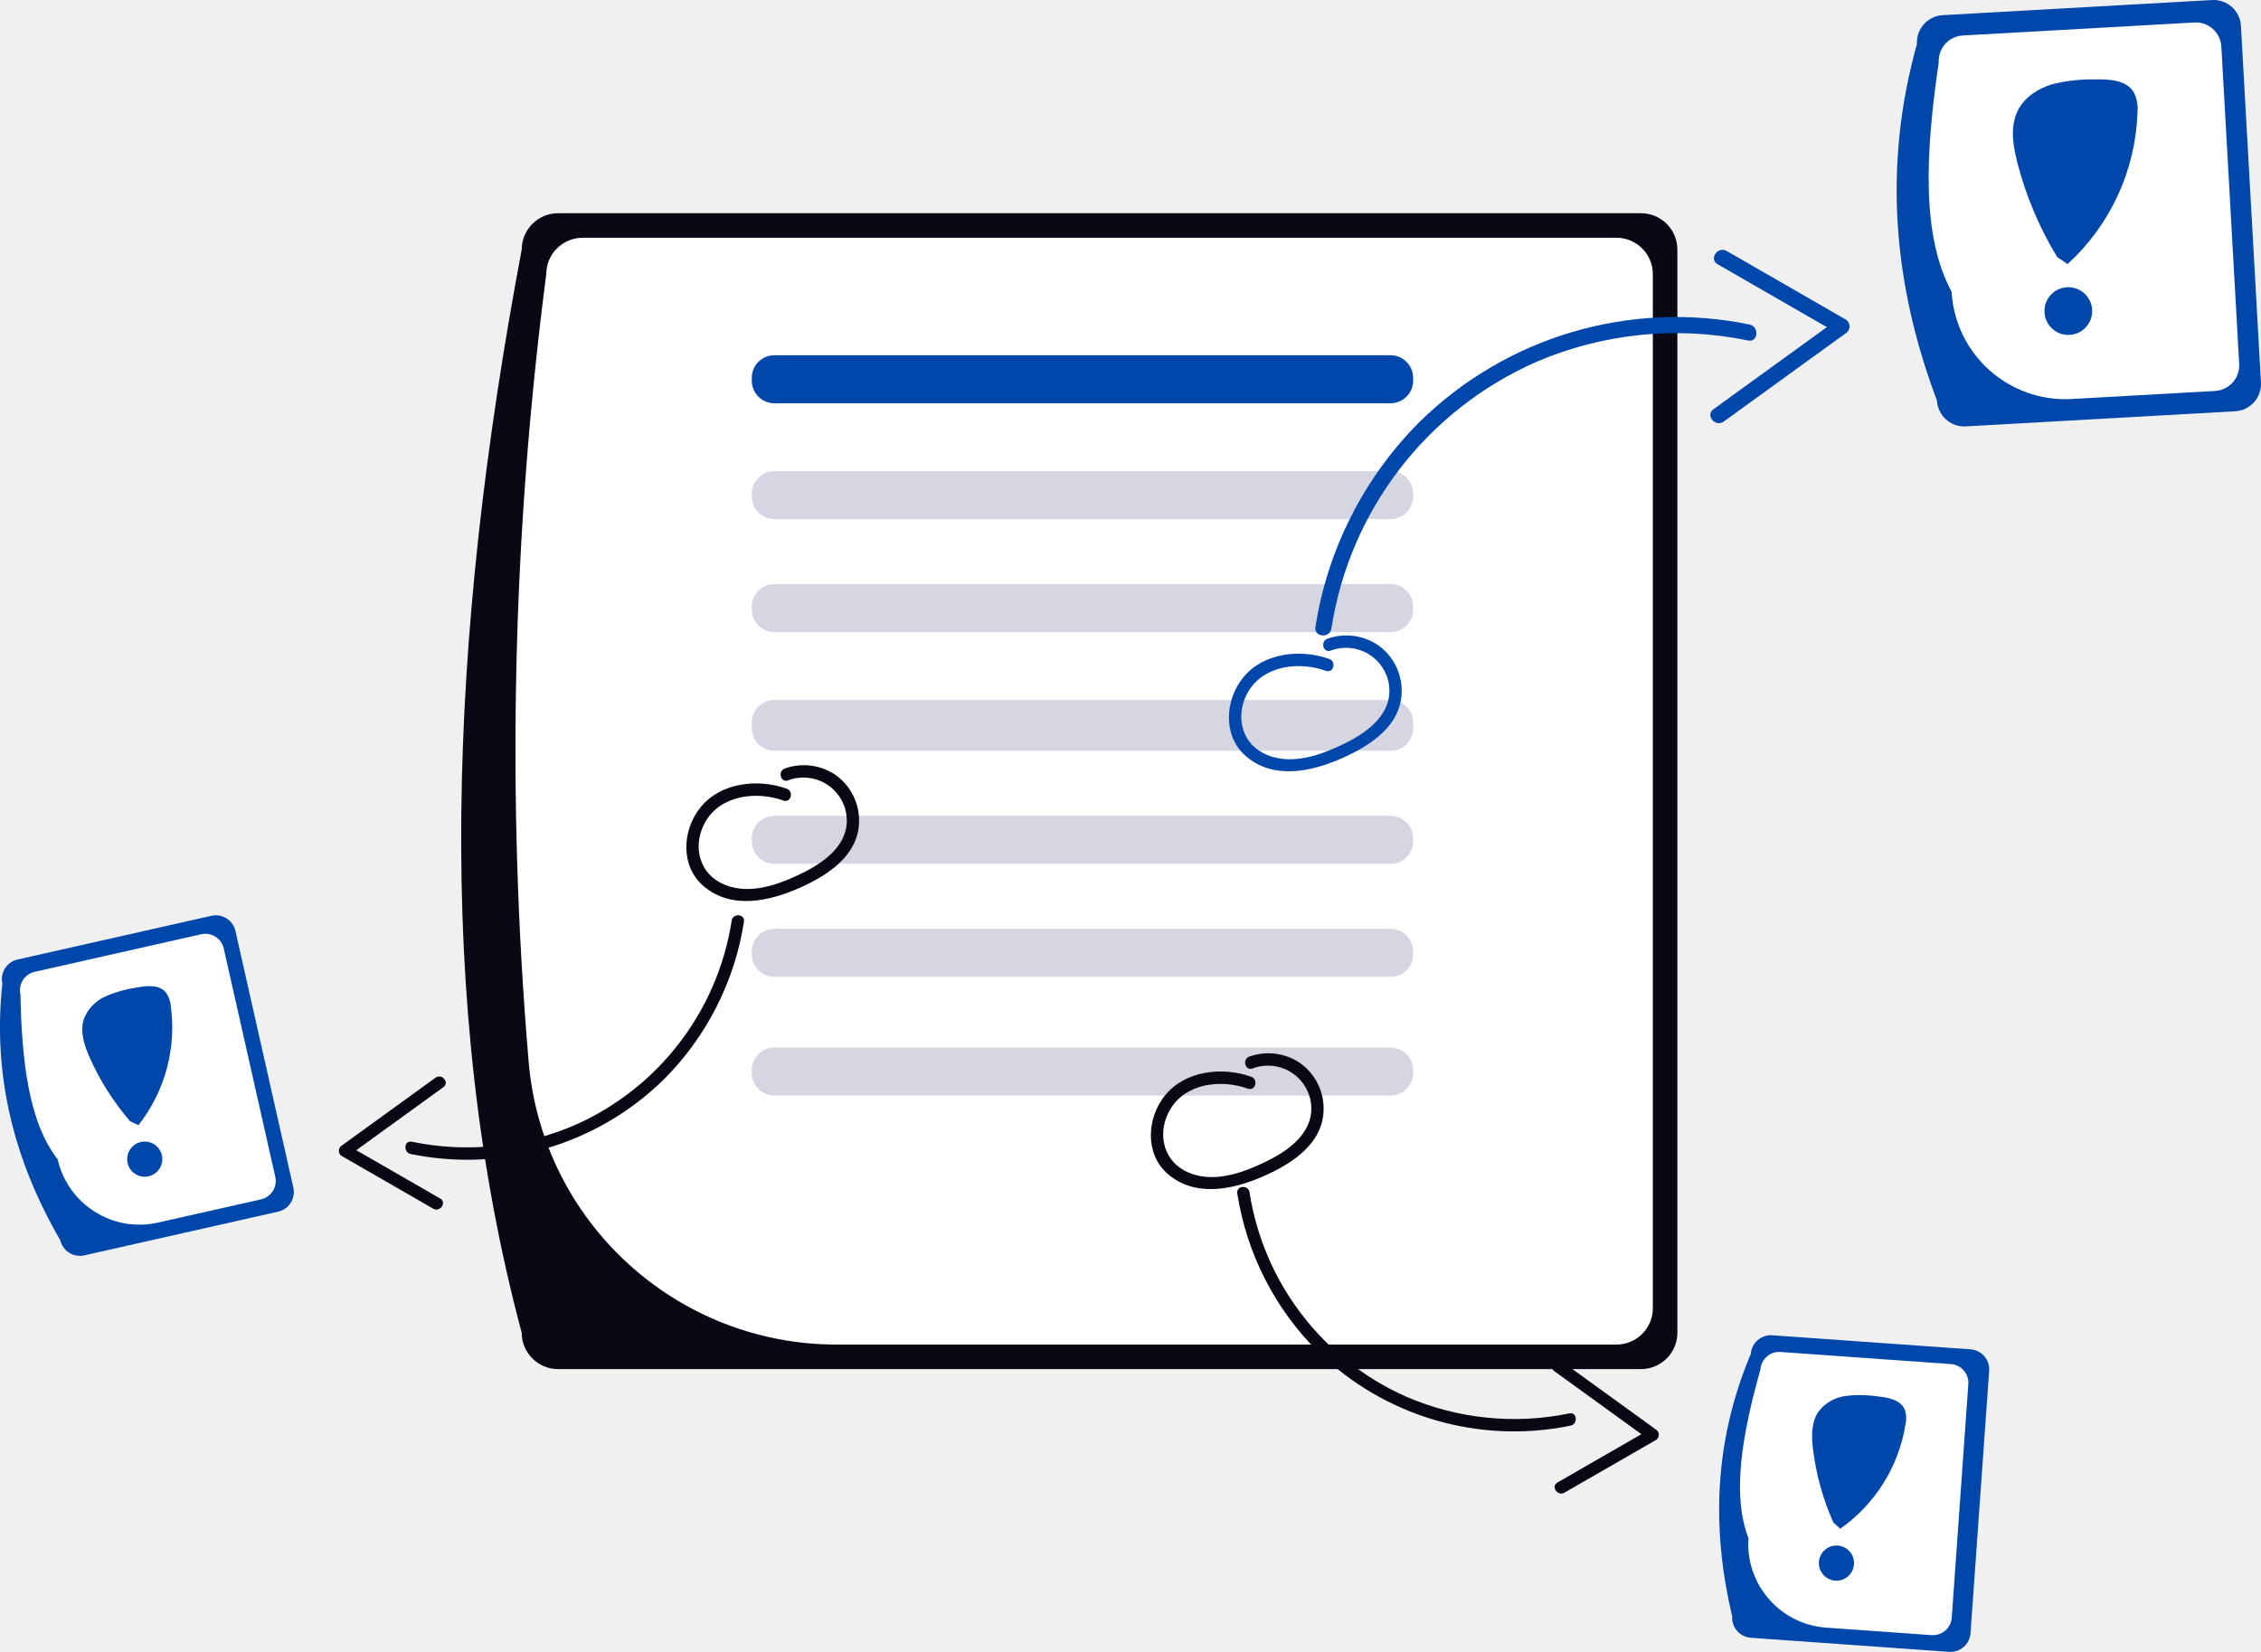
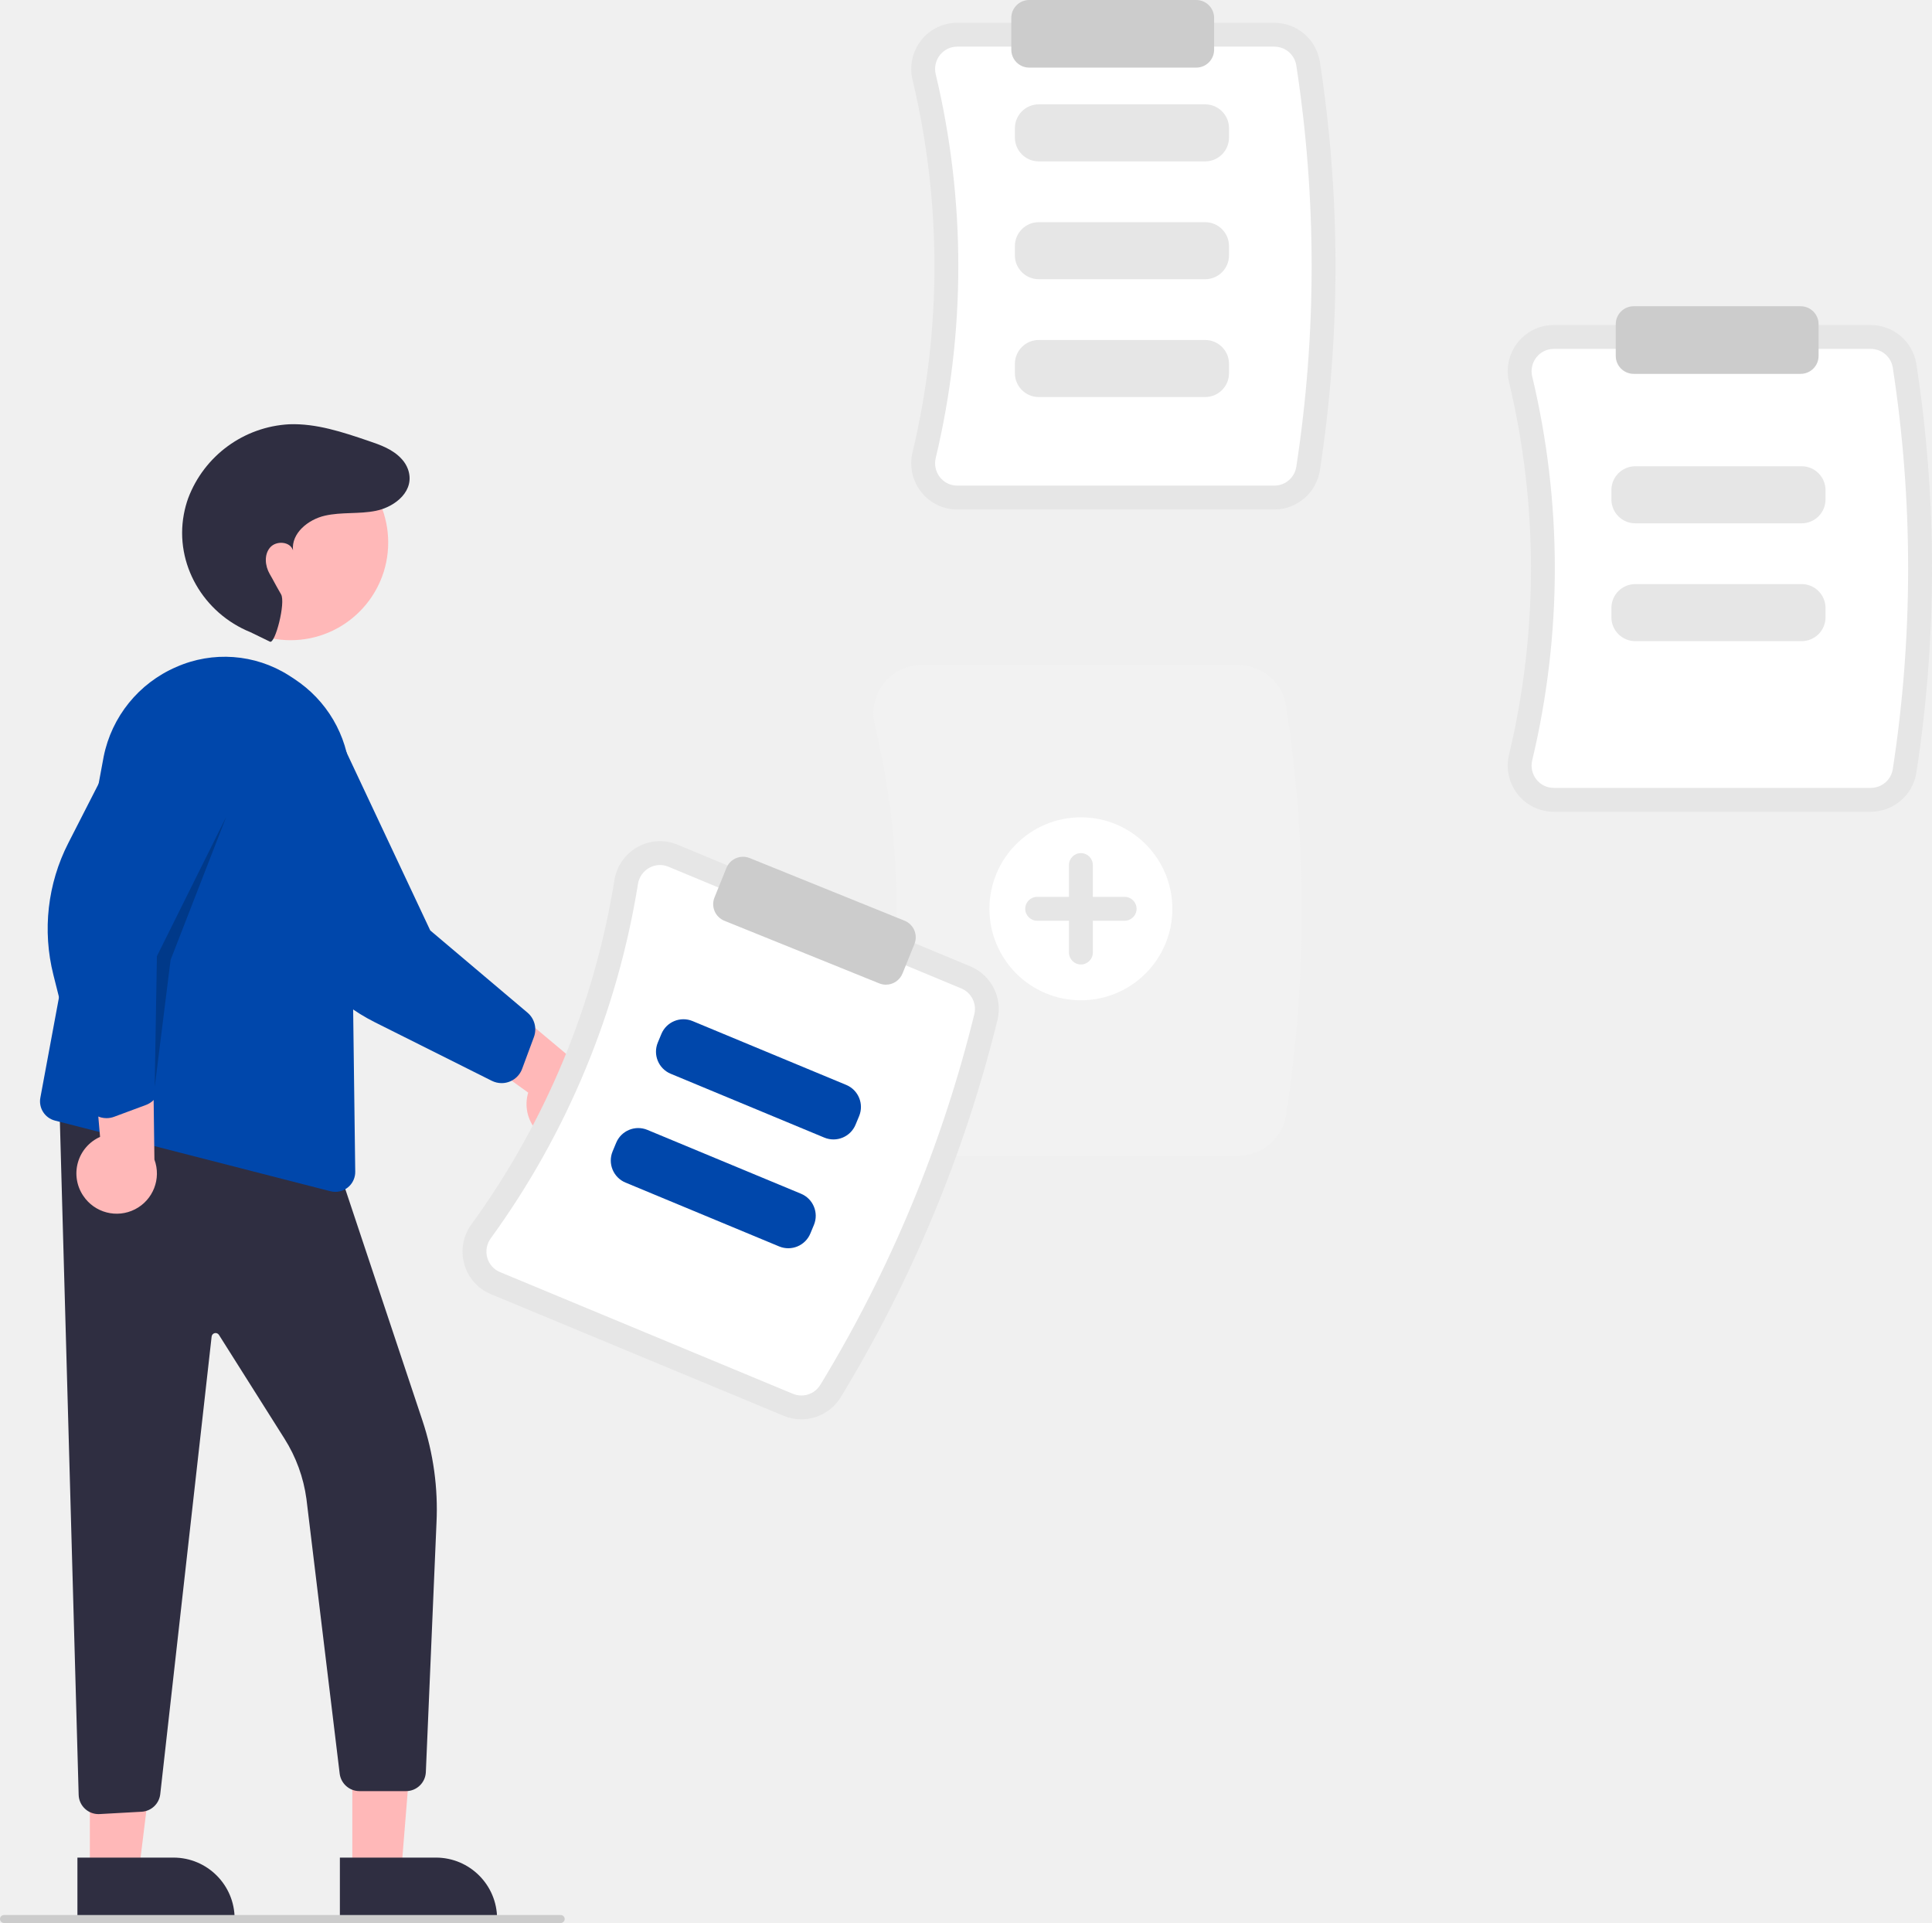
- <svg xmlns="http://www.w3.org/2000/svg" width="800" height="584.6" viewBox="0 0 800 584.6" role="img" artist="Katerina Limpitsouni" source="https://undraw.co/">
-   <g transform="translate(-555.995 -289.74)">
-     <g transform="translate(1227.079 289.74)">
-       <path d="M662.776,344.458c-15.511-41.126-19.159-83.117-7.089-126.253a9.664,9.664,0,0,1,9.1-10.18l95.349-5.354a9.665,9.665,0,0,1,10.179,9.1L777.4,338.022a9.664,9.664,0,0,1-9.1,10.18l-95.349,5.354a9.665,9.665,0,0,1-10.18-9.1Z" transform="translate(-648.5 -202.656)" fill="#0047AB" />
-       <path d="M664.411,303.432c-10.749-19.87-9.25-49.275-4.557-81.167a9.051,9.051,0,0,1,8.52-9.533l81.945-4.6a9.051,9.051,0,0,1,9.534,8.52L766.16,329a9.051,9.051,0,0,1-8.52,9.533l-50.763,2.85A40.317,40.317,0,0,1,664.411,303.432Z" transform="translate(-644.962 -200.175)" fill="#fff" />
-       <circle cx="8.443" cy="8.443" r="8.443" transform="translate(52.29 101.646)" fill="#0047AB" />
-       <path d="M719.563,226.547c-2.576-4.294-8.54-4.678-13.547-4.566a58.141,58.141,0,0,0-15.33,1.717c-4.944,1.47-9.653,4.478-12.04,9.049-2.933,5.619-1.9,12.43-.328,18.569a123.939,123.939,0,0,0,14.126,33.525l3.662,2.5a76.016,76.016,0,0,0,24.745-53.61,13.139,13.139,0,0,0-1.288-7.188Z" transform="translate(-635.645 -193.88)" fill="#0047AB" />
-     </g>
-     <path d="M341.6,647.809c-31-115.73-26-245.442,0-383.315a12.892,12.892,0,0,1,12.877-12.877H737.635a12.892,12.892,0,0,1,12.877,12.877V647.809a12.892,12.892,0,0,1-12.877,12.877H354.479A12.892,12.892,0,0,1,341.6,647.809Z" transform="translate(398.988 113.579)" fill="#090814" />
-     <path d="M338.056,549.166a1306.187,1306.187,0,0,1,6.232-278.7,12.892,12.892,0,0,1,12.877-12.877H722.946a12.877,12.877,0,0,1,12.877,12.877V636.407a12.877,12.877,0,0,1-12.877,12.877H447.08A109.349,109.349,0,0,1,338.056,549.166Z" transform="translate(404.988 116.295)" fill="#fff" />
-     <rect width="234" height="17" rx="8" transform="translate(821.995 415.454)" fill="#0047AB" />
-     <rect width="234" height="17" rx="8" transform="translate(821.995 456.454)" fill="#d6d6e3" />
-     <rect width="234" height="17" rx="8" transform="translate(821.995 496.454)" fill="#d6d6e3" />
-     <rect width="234" height="18" rx="8" transform="translate(821.995 537.454)" fill="#d6d6e3" />
-     <rect width="234" height="17" rx="8" transform="translate(821.995 578.454)" fill="#d6d6e3" />
-     <rect width="234" height="17" rx="8" transform="translate(821.995 618.454)" fill="#d6d6e3" />
-     <rect width="234" height="17" rx="8" transform="translate(821.995 660.454)" fill="#d6d6e3" />
-     <path d="M524.468,338.324c-10.191-3.641-23.389-2.221-30.541,6.654-6.406,7.949-7.175,20.606.976,27.7,9.922,8.636,23.664,5.459,34.5.587,9.914-4.458,20.826-11.646,20.673-23.845a19.735,19.735,0,0,0-8.355-15.977,20.005,20.005,0,0,0-17.921-2.269c-2.616.956-1.486,5.175,1.16,4.208a15.334,15.334,0,0,1,20.6,11.928C547.083,357.439,538.429,364,530.387,368c-8.823,4.384-20.052,8.579-29.5,3.542-8.079-4.309-9.557-14.135-5.078-21.682,5.553-9.356,18.055-10.7,27.495-7.323,2.649.946,3.79-3.268,1.16-4.208Z" transform="translate(501.865 184.614)" fill="#0047AB" />
-     <path d="M430.468,380.324c-10.191-3.641-23.389-2.221-30.541,6.655-6.406,7.949-7.174,20.606.976,27.7,9.922,8.636,23.664,5.459,34.5.587,9.914-4.458,20.826-11.646,20.673-23.845a19.735,19.735,0,0,0-8.355-15.977,20,20,0,0,0-17.921-2.269c-2.616.956-1.486,5.175,1.16,4.208a15.334,15.334,0,0,1,20.6,11.928c1.53,10.128-7.123,16.688-15.165,20.684-8.823,4.384-20.052,8.579-29.5,3.542-8.079-4.309-9.557-14.135-5.078-21.682,5.553-9.356,18.055-10.7,27.5-7.323C431.957,385.478,433.1,381.264,430.468,380.324Z" transform="translate(403.881 188.527)" fill="#090814" />
-     <path d="M508.987,490.819a100.731,100.731,0,0,0,28.5,55.949,99.344,99.344,0,0,0,89.406,26.25c2.719-.568,2.366-4.921-.382-4.347a96.263,96.263,0,0,1-57.833-5.952,95,95,0,0,1-55.348-72.282c-.422-2.766-4.771-2.4-4.347.382Z" transform="translate(484.787 221.263)" fill="#090814" />
-     <path d="M595.955,580.541l32.456-18.691a2.193,2.193,0,0,0,.162-3.468l-33.416-24.191c-2.262-1.637-5.083,1.694-2.8,3.344l33.416,24.191.162-3.468-32.456,18.69c-2.437,1.4.061,4.985,2.479,3.592Z" transform="translate(513.582 237.449)" fill="#090814" />
-     <path d="M528,381.111a131.212,131.212,0,0,1,37.13-72.881,129.408,129.408,0,0,1,116.462-34.193c3.542.74,3.082,6.41-.5,5.662a125.4,125.4,0,0,0-75.334,7.753,123.75,123.75,0,0,0-72.1,94.156c-.549,3.6-6.215,3.127-5.662-.5Z" transform="translate(493.423 130.543)" fill="#0047AB" />
-     <path d="M616.3,253.68l42.278,24.347a2.857,2.857,0,0,1,.211,4.518l-43.528,31.512c-2.946,2.133-6.621-2.206-3.652-4.356l43.528-31.512.211,4.518-42.278-24.347C609.9,256.531,613.15,251.866,616.3,253.68Z" transform="translate(550.632 124.878)" fill="#0047AB" />
-     <path d="M446.4,410.819a100.731,100.731,0,0,1-28.5,55.949,99.344,99.344,0,0,1-89.406,26.25c-2.719-.568-2.366-4.921.382-4.347a96.263,96.263,0,0,0,57.832-5.952,95,95,0,0,0,55.348-72.282c.422-2.767,4.771-2.4,4.347.382Z" transform="translate(372.824 205.128)" fill="#090814" />
-     <path d="M333.82,500.541l-32.456-18.691a2.193,2.193,0,0,1-.162-3.468l33.416-24.191c2.262-1.637,5.083,1.694,2.8,3.344l-33.416,24.191-.162-3.468,32.456,18.69c2.437,1.4-.061,4.985-2.479,3.592Z" transform="translate(375.462 216.951)" fill="#090814" />
-     <g transform="translate(555.995 613.665)">
-       <path d="M237.326,553.459c-16.263-27.982-24.014-58.033-20.491-90.827a7.116,7.116,0,0,1,5.37-8.5L290.8,438.658a7.116,7.116,0,0,1,8.5,5.37l20.491,90.827a7.116,7.116,0,0,1-5.369,8.5l-68.594,15.475a7.116,7.116,0,0,1-8.5-5.37Z" transform="translate(-215.999 -438.484)" fill="#0047AB" />
-       <path d="M234.191,522.794c-10.221-13.124-12.706-34.661-13.174-58.392a6.664,6.664,0,0,1,5.029-7.959L285,443.144a6.665,6.665,0,0,1,7.959,5.029L311.191,529a6.665,6.665,0,0,1-5.029,7.959l-36.519,8.239A29.686,29.686,0,0,1,234.191,522.794Z" transform="translate(-213.791 -436.44)" fill="#fff" />
-       <circle cx="6.217" cy="6.217" r="6.217" transform="translate(44.995 80.081)" fill="#f2f2f2" />
-       <path d="M265.541,457.906c-2.393-2.806-6.771-2.359-10.393-1.669a42.808,42.808,0,0,0-10.924,3.11,14.419,14.419,0,0,0-7.644,8.035c-1.447,4.437.129,9.259,2.019,13.525a91.256,91.256,0,0,0,14.333,22.63l2.964,1.372a55.972,55.972,0,0,0,11.455-41.94A9.674,9.674,0,0,0,265.541,457.906Z" transform="translate(-206.9 -430.651)" fill="#f2f2f2" />
-       <circle cx="6.217" cy="6.217" r="6.217" transform="translate(44.995 80.081)" fill="#0047AB" />
-       <path d="M265.541,457.906c-2.393-2.806-6.771-2.359-10.393-1.669a42.808,42.808,0,0,0-10.924,3.11,14.419,14.419,0,0,0-7.644,8.035c-1.447,4.437.129,9.259,2.019,13.525a91.256,91.256,0,0,0,14.333,22.63l2.964,1.372a55.972,55.972,0,0,0,11.455-41.94A9.674,9.674,0,0,0,265.541,457.906Z" transform="translate(-206.9 -430.651)" fill="#0047AB" />
-     </g>
-     <g transform="translate(1164.278 762.271)">
-       <path d="M628.492,617.509c-7.5-31.484-6.246-62.494,6.59-92.876a7.116,7.116,0,0,1,7.594-6.587l70.142,4.977a7.116,7.116,0,0,1,6.587,7.593l-6.59,92.876a7.116,7.116,0,0,1-7.594,6.587L635.08,625.1A7.116,7.116,0,0,1,628.492,617.509Z" transform="translate(-623.877 -518.028)" fill="#0047AB" />
-       <path d="M633.054,587.99c-6-15.515-2.163-36.853,4.237-59.709a6.664,6.664,0,0,1,7.111-6.169l60.281,4.277a6.664,6.664,0,0,1,6.169,7.111l-5.864,82.647a6.665,6.665,0,0,1-7.112,6.169l-37.343-2.65a29.686,29.686,0,0,1-27.48-31.677Z" transform="translate(-622.69 -516.18)" fill="#fff" />
-       <circle cx="6.217" cy="6.217" r="6.217" transform="translate(35.287 74.432)" fill="#0047AB" />
-       <path d="M679.256,537.667c-1.481-3.377-5.8-4.213-9.469-4.6a42.813,42.813,0,0,0-11.357-.174,14.419,14.419,0,0,0-9.637,5.487c-2.666,3.831-2.549,8.9-1.97,13.533a91.253,91.253,0,0,0,7.193,25.8l2.442,2.169a55.972,55.972,0,0,0,23.07-36.85A9.674,9.674,0,0,0,679.256,537.667Z" transform="translate(-613.602 -511.406)" fill="#0047AB" />
-     </g>
-     <path d="M523.468,464.324c-10.191-3.641-23.389-2.221-30.541,6.655-6.406,7.949-7.174,20.606.976,27.7,9.922,8.636,23.664,5.459,34.5.587,9.914-4.458,20.826-11.646,20.673-23.845a19.735,19.735,0,0,0-8.355-15.977,20,20,0,0,0-17.921-2.269c-2.616.956-1.486,5.175,1.16,4.208a15.334,15.334,0,0,1,20.6,11.928C546.083,483.439,537.429,490,529.387,494c-8.823,4.384-20.052,8.579-29.5,3.542-8.079-4.309-9.557-14.135-5.078-21.682,5.553-9.356,18.055-10.7,27.495-7.323,2.649.947,3.79-3.268,1.16-4.208Z" transform="translate(475.241 206.48)" fill="#090814" />
-   </g>
+ <svg xmlns="http://www.w3.org/2000/svg" width="485.834" height="483.5" viewBox="0 0 485.834 483.5" role="img" artist="Katerina Limpitsouni" source="https://undraw.co/">
+   <path d="M677.542,336.347H597.8a11.478,11.478,0,0,1-9.066-4.394h0a11.622,11.622,0,0,1-2.177-9.968,201.631,201.631,0,0,0-0-93.647,11.624,11.624,0,0,1,2.177-9.967,11.478,11.478,0,0,1,9.066-4.394h79.741a11.623,11.623,0,0,1,11.439,9.755,337.961,337.961,0,0,1,0,102.858A11.623,11.623,0,0,1,677.542,336.347Z" transform="translate(-357.0831 -208.25)" fill="#e6e6e6" />
+   <path d="M597.8,219.978a5.513,5.513,0,0,0-4.354,2.108,5.659,5.659,0,0,0-1.054,4.854,207.656,207.656,0,0,1,0,96.445,5.656,5.656,0,0,0,1.053,4.853l0.0 0a5.511,5.511,0,0,0,4.354,2.109h79.741a5.582,5.582,0,0,0,5.509-4.667,331.985,331.985,0,0,0,0-101.035,5.582,5.582,0,0,0-5.509-4.667Z" transform="translate(-357.0831 -208.25)" fill="#fff" />
+   <path d="M660.141,248.829h-41.845a6.006,6.006,0,0,1-6-6v-2.345a6.006,6.006,0,0,1,6-6h41.845a6.006,6.006,0,0,1,6,6V242.829A6.006,6.006,0,0,1,660.141,248.829Z" transform="translate(-357.0831 -208.25)" fill="#e6e6e6" />
+   <path d="M660.141,278.454h-41.845a6.006,6.006,0,0,1-6-6V270.11a6.006,6.006,0,0,1,6-6h41.845a6.006,6.006,0,0,1,6,6v2.345A6.006,6.006,0,0,1,660.141,278.454Z" transform="translate(-357.0831 -208.25)" fill="#e6e6e6" />
+   <path d="M660.141,308.08h-41.845a6.006,6.006,0,0,1-6-6v-2.345a6.006,6.006,0,0,1,6-6h41.845a6.006,6.006,0,0,1,6,6v2.345A6.006,6.006,0,0,1,660.141,308.08Z" transform="translate(-357.0831 -208.25)" fill="#e6e6e6" />
+   <path d="M827.542,412.347H747.8a11.478,11.478,0,0,1-9.066-4.394h0a11.622,11.622,0,0,1-2.177-9.968,201.631,201.631,0,0,0-0-93.647,11.624,11.624,0,0,1,2.177-9.967,11.478,11.478,0,0,1,9.066-4.394h79.741a11.623,11.623,0,0,1,11.439,9.755,337.961,337.961,0,0,1,0,102.858A11.623,11.623,0,0,1,827.542,412.347Z" transform="translate(-357.0831 -208.25)" fill="#e6e6e6" />
+   <path d="M747.8,295.978a5.513,5.513,0,0,0-4.354,2.108,5.659,5.659,0,0,0-1.054,4.854,207.656,207.656,0,0,1,0,96.445,5.656,5.656,0,0,0,1.053,4.853l0.0 0a5.511,5.511,0,0,0,4.354,2.109h79.741a5.582,5.582,0,0,0,5.509-4.667,331.985,331.985,0,0,0,0-101.035,5.582,5.582,0,0,0-5.509-4.667Z" transform="translate(-357.0831 -208.25)" fill="#fff" />
+   <path d="M668.542,498.847H588.8a11.975,11.975,0,0,1-9.458-4.584,12.119,12.119,0,0,1-2.27-10.394,201.131,201.131,0,0,0-0-93.414,12.121,12.121,0,0,1,2.27-10.394,11.976,11.976,0,0,1,9.459-4.584h79.741a12.127,12.127,0,0,1,11.933,10.179,338.459,338.459,0,0,1,0,103.011A12.127,12.127,0,0,1,668.542,498.847Z" transform="translate(-357.0831 -208.25)" fill="#f2f2f2" />
+   <path d="M810.141,339.829h-41.845a6.006,6.006,0,0,1-6-6v-2.345a6.006,6.006,0,0,1,6-6h41.845a6.006,6.006,0,0,1,6,6V333.829A6.006,6.006,0,0,1,810.141,339.829Z" transform="translate(-357.0831 -208.25)" fill="#e6e6e6" />
+   <path d="M810.141,369.454h-41.845a6.006,6.006,0,0,1-6-6V361.11a6.006,6.006,0,0,1,6-6h41.845a6.006,6.006,0,0,1,6,6v2.345A6.006,6.006,0,0,1,810.141,369.454Z" transform="translate(-357.0831 -208.25)" fill="#e6e6e6" />
+   <circle cx="271.811" cy="228.5" r="23" fill="#fff" />
+   <path d="M639.894,433.75h-8v-8a3,3,0,0,0-6,0v8h-8a3,3,0,0,0,0,6h8v8a3,3,0,0,0,6,0v-8h8a3,3,0,0,0,0-6Z" transform="translate(-357.0831 -208.25)" fill="#e6e6e6" />
+   <path d="M657.894,225.25h-42a4.505,4.505,0,0,1-4.5-4.5v-8a4.505,4.505,0,0,1,4.5-4.5h42a4.505,4.505,0,0,1,4.5,4.5v8A4.505,4.505,0,0,1,657.894,225.25Z" transform="translate(-357.0831 -208.25)" fill="#ccc" />
+   <path d="M809.894,302.25h-42a4.505,4.505,0,0,1-4.5-4.5v-8a4.505,4.505,0,0,1,4.5-4.5h42a4.505,4.505,0,0,1,4.5,4.5v8A4.505,4.505,0,0,1,809.894,302.25Z" transform="translate(-357.0831 -208.25)" fill="#ccc" />
+   <polygon points="88.596 471.061 100.856 471.061 104.689 423.773 88.594 423.773 88.596 471.061" fill="#ffb8b8" />
+   <path d="M442.552,675.308l24.144-.001h.001a15.386,15.386,0,0,1,15.386,15.386v.5l-39.531.001Z" transform="translate(-357.0831 -208.25)" fill="#2f2e41" />
+   <polygon points="22.596 471.061 34.856 471.061 40.689 423.773 22.594 423.773 22.596 471.061" fill="#ffb8b8" />
+   <path d="M376.552,675.308l24.144-.001h.001a15.386,15.386,0,0,1,15.386,15.386v.5l-39.531.001Z" transform="translate(-357.0831 -208.25)" fill="#2f2e41" />
+   <path d="M381.854,664.373a4.981,4.981,0,0,1-3.375-1.318h0a4.961,4.961,0,0,1-1.616-3.537L371.947,483.304l69.811,17.452,21.54,64.618a70.461,70.461,0,0,1,3.545,25.824l-2.675,62.637a4.996,4.996,0,0,1-4.994,4.759h-11.709a5.023,5.023,0,0,1-4.955-4.33l-8.369-69.142a37.823,37.823,0,0,0-5.532-15.164l-16.469-26.076a1,1,0,0,0-1.838.41L397.378,659.38a4.993,4.993,0,0,1-4.687,4.396l-10.552.587C382.044,664.369,381.949,664.373,381.854,664.373Z" transform="translate(-357.0831 -208.25)" fill="#2f2e41" />
+   <circle cx="73.058" cy="136.406" r="24.561" fill="#ffb8b8" />
+   <path d="M441.424,507.922a5.076,5.076,0,0,1-1.253-.159H440.17l-69.264-17.76a4.998,4.998,0,0,1-3.663-5.815L383.15,398.497a31.214,31.214,0,0,1,18.25-22.54,30.113,30.113,0,0,1,28.266,2.075c.97.605,1.947,1.265,2.903,1.961a30.96,30.96,0,0,1,12.579,24.529l1.265,98.329a5.007,5.007,0,0,1-4.988,5.071Z" transform="translate(-357.0831 -208.25)" fill="#0047AB" />
+   <path d="M378.032,508.93a10.056,10.056,0,0,1,4.214-14.832l-3.081-35.602,16.326,8.848.423,32.452a10.11,10.11,0,0,1-17.882,9.134Z" transform="translate(-357.0831 -208.25)" fill="#ffb8b8" />
+   <path d="M383.865,489.389a5.532,5.532,0,0,1-1.366-.173,5.496,5.496,0,0,1-3.972-3.986l-8.023-31.884a47.37,47.37,0,0,1,3.761-33.135l16.809-32.882a15.541,15.541,0,0,1,18.808-11.019,15.356,15.356,0,0,1,9.475,7.101,15.567,15.567,0,0,1,1.654,11.913l-23.927,53.506.284,32.036a5.519,5.519,0,0,1-3.584,5.205l-8.007,2.974A5.48,5.48,0,0,1,383.865,489.389Z" transform="translate(-357.0831 -208.25)" fill="#0047AB" />
+   <path d="M498.401,495.835a10.056,10.056,0,0,1-8.493-12.87l-28.993-20.889,17.357-6.602,24.872,20.849a10.11,10.11,0,0,1-4.742,19.512Z" transform="translate(-357.0831 -208.25)" fill="#ffb8b8" />
+   <path d="M483.223,480.581a5.522,5.522,0,0,1-2.463-.582L451.361,465.282a47.381,47.381,0,0,1-22.661-24.465L414.743,406.626a15.544,15.544,0,0,1,3.918-21.444,15.352,15.352,0,0,1,11.59-2.543,15.57,15.57,0,0,1,10.081,6.512l24.945,53.04L489.743,462.873a5.518,5.518,0,0,1,1.607,6.112l-2.97,8.008a5.474,5.474,0,0,1-2.007,2.596,5.497,5.497,0,0,1-3.15.992Z" transform="translate(-357.0831 -208.25)" fill="#0047AB" />
+   <path d="M424.983,369.593c1.305.571,3.977-9.827,2.78-11.907-1.78-3.093-1.675-3.071-2.857-5.117s-1.446-4.847.084-6.648,5.072-1.562,5.77.696c-.449-4.288,3.792-7.735,7.993-8.703s8.632-.367,12.857-1.229c4.902-1,10.003-5.11,8.047-10.501a7.593,7.593,0,0,0-1.481-2.434c-2.26-2.541-5.421-3.626-8.512-4.675-6.43-2.182-13.036-4.392-19.822-4.151A28.798,28.798,0,0,0,404.397,333.533a26.156,26.156,0,0,0-1.083,4.025c-2.329,12.524,4.944,24.878,16.756,29.647Z" transform="translate(-357.0831 -208.25)" fill="#2f2e41" />
+   <polygon points="38.9 273.343 39.457 240.414 56.9 205.343 42.9 241.343 38.9 273.343" opacity="0.2" />
+   <path d="M554.16,564.232,480.522,533.637a11.478,11.478,0,0,1-6.686-7.536h0a11.622,11.622,0,0,1,1.815-10.04,201.631,201.631,0,0,0,35.93-86.48,11.624,11.624,0,0,1,5.834-8.369,11.478,11.478,0,0,1,10.058-.579l73.638,30.596a11.623,11.623,0,0,1,6.821,13.398,337.961,337.961,0,0,1-39.465,94.986A11.623,11.623,0,0,1,554.16,564.232Z" transform="translate(-357.0831 -208.25)" fill="#e6e6e6" />
+   <path d="M525.171,426.174a5.513,5.513,0,0,0-4.83.276,5.659,5.659,0,0,0-2.835,4.078,207.656,207.656,0,0,1-37.004,89.064,5.656,5.656,0,0,0-.889,4.885l0.0.001a5.511,5.511,0,0,0,3.212,3.618l73.638,30.596a5.582,5.582,0,0,0,6.878-2.196,331.986,331.986,0,0,0,38.766-93.302,5.582,5.582,0,0,0-3.297-6.423Z" transform="translate(-357.0831 -208.25)" fill="#fff" />
+   <path d="M564.38,494.281l-38.642-16.055a6.006,6.006,0,0,1-3.239-7.843l.9-2.165a6.006,6.006,0,0,1,7.843-3.239l38.642,16.055a6.006,6.006,0,0,1,3.239,7.843l-.9,2.165A6.006,6.006,0,0,1,564.38,494.281Z" transform="translate(-357.0831 -208.25)" fill="#0047AB" />
+   <path d="M553.013,521.64l-38.642-16.055a6.006,6.006,0,0,1-3.239-7.843l.9-2.165a6.006,6.006,0,0,1,7.843-3.239L558.517,508.394a6.006,6.006,0,0,1,3.239,7.843l-.9,2.165A6.006,6.006,0,0,1,553.013,521.64Z" transform="translate(-357.0831 -208.25)" fill="#0047AB" />
+   <path d="M579.864,455.832a4.489,4.489,0,0,1-1.687-.331l-38.938-15.743a4.505,4.505,0,0,1-2.485-5.858l2.999-7.417a4.5,4.5,0,0,1,5.859-2.485l38.938,15.743a4.505,4.505,0,0,1,2.485,5.858l-2.999,7.417a4.511,4.511,0,0,1-4.171,2.815Z" transform="translate(-357.0831 -208.25)" fill="#ccc" />
+   <path d="M498.083,691.75h-140a1,1,0,1,1,0-2h140a1,1,0,0,1,0,2Z" transform="translate(-357.0831 -208.25)" fill="#ccc" />
</svg>
